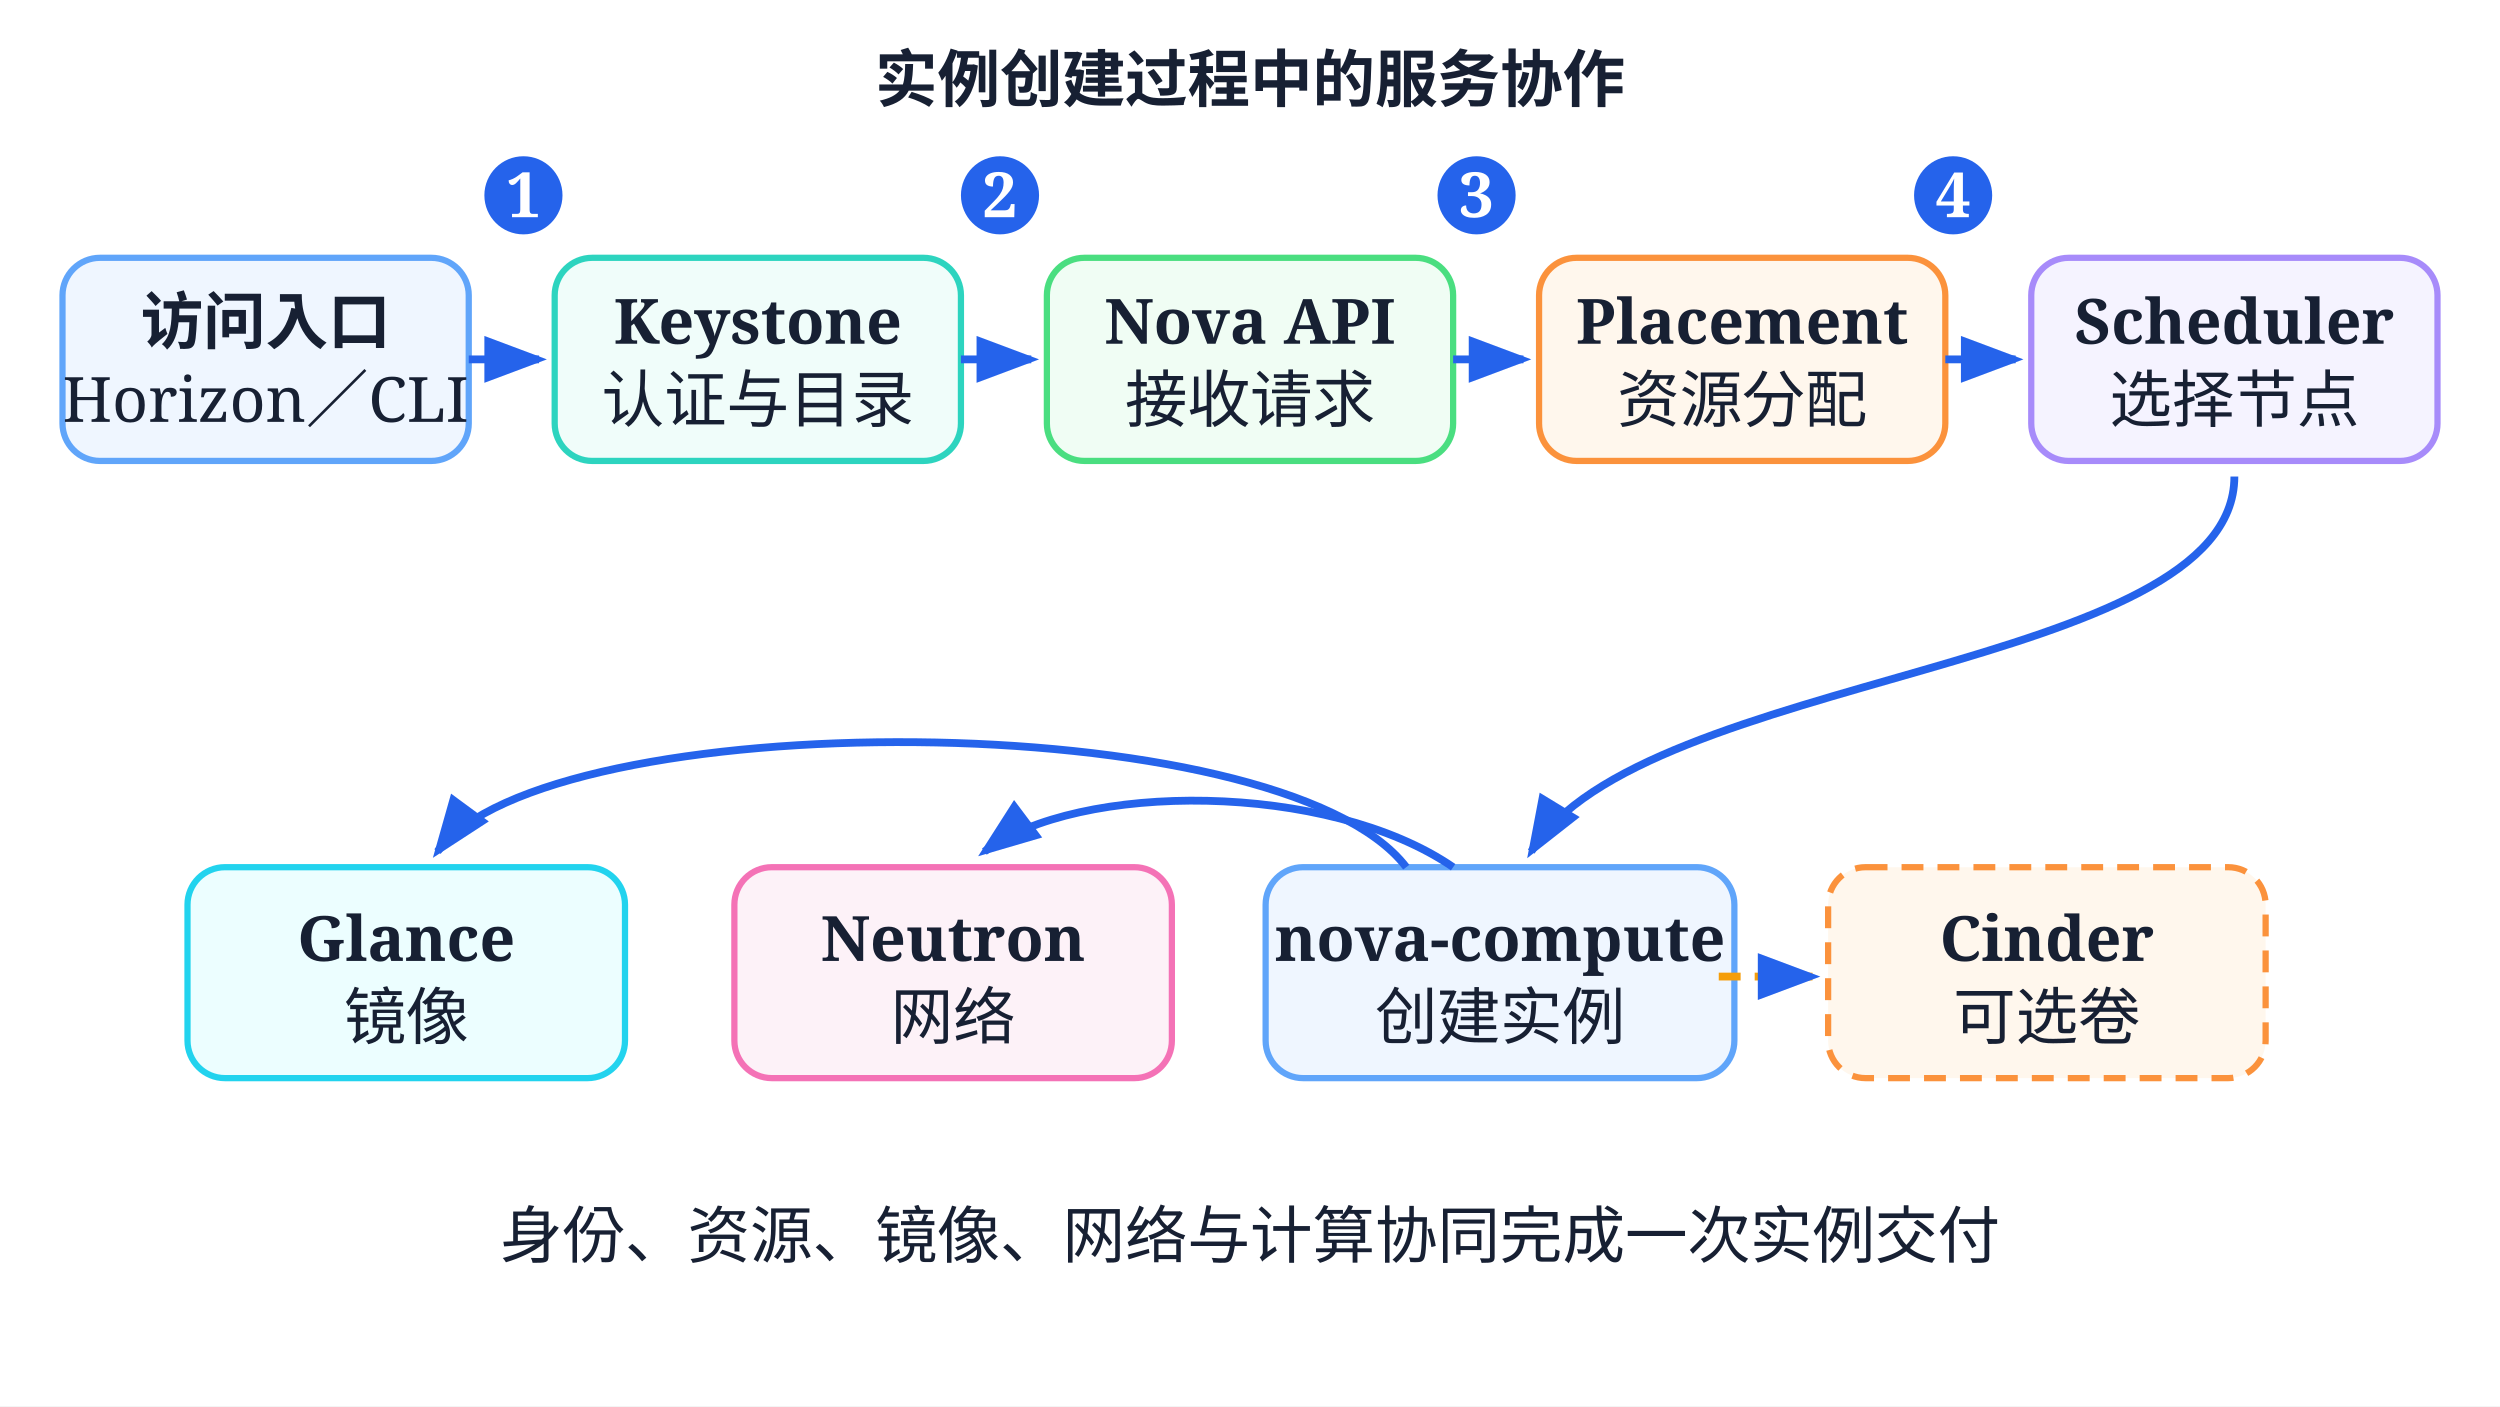
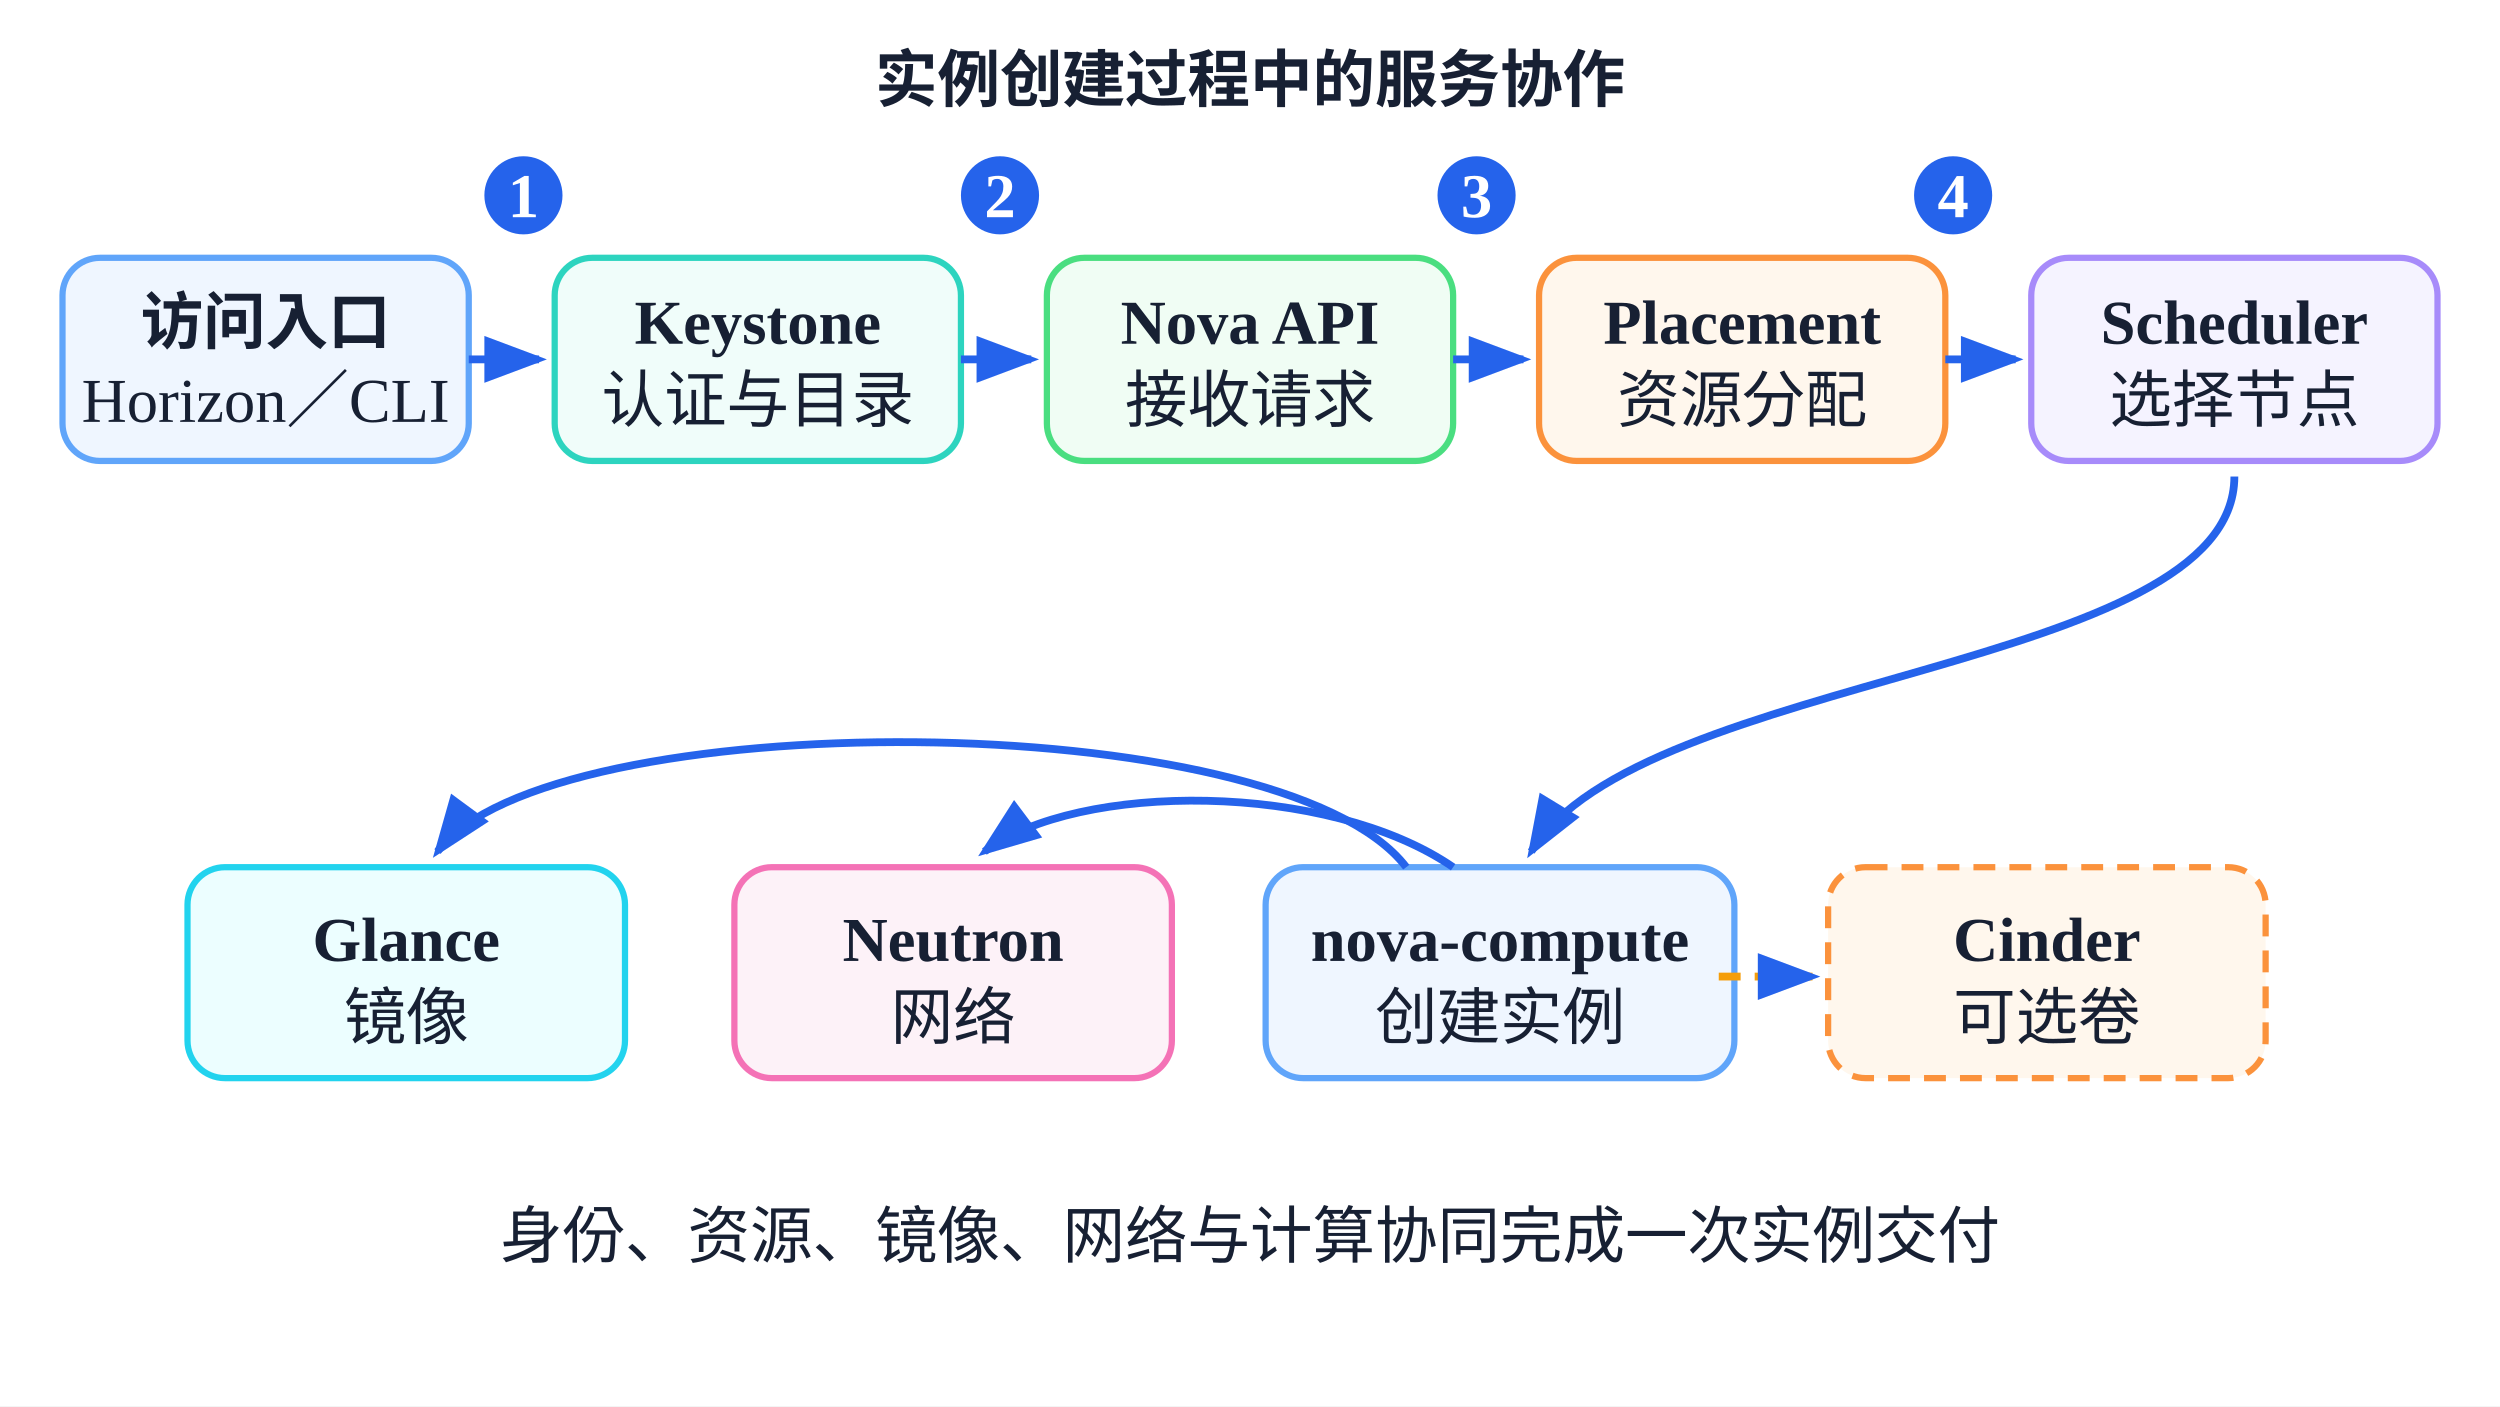
<svg xmlns="http://www.w3.org/2000/svg" viewBox="0 0 1600 900" width="1600" height="900">
-   <style>text{font-family:SimSun,'宋体',serif;font-size:40px;fill:#172033}.title{font-weight:700}.step{fill:#ffffff;font-weight:700}</style>
+   <style>text{font-family:'Times New Roman',SimSun,'宋体',serif;font-size:40px;fill:#172033}.title{font-weight:700}.step{fill:#ffffff;font-weight:700}</style>
  <defs>
    <marker id="a" markerWidth="8" markerHeight="6" refX="7" refY="3" orient="auto">
      <polygon points="0 0,8 3,0 6" fill="#2563eb" />
    </marker>
  </defs>
  <rect width="1600" height="900" fill="#ffffff" />
  <text x="800" y="65" text-anchor="middle" font-size="52" class="title">实例创建过程中的服务协作</text>
  <g text-anchor="middle">
    <g>
      <rect x="40" y="165" width="260" height="130" rx="24" fill="#eff6ff" stroke="#60a5fa" stroke-width="4" />
      <text x="170" y="220" font-size="42" class="title">访问入口</text>
      <text x="170" y="270" font-size="37">Horizon／CLI</text>
    </g>
    <g>
      <rect x="355" y="165" width="260" height="130" rx="24" fill="#f0fdfa" stroke="#2dd4bf" stroke-width="4" />
      <text x="485" y="220" font-size="42" class="title">Keystone</text>
      <text x="485" y="270" font-size="38">认证与目录</text>
    </g>
    <g>
      <rect x="670" y="165" width="260" height="130" rx="24" fill="#f0fdf4" stroke="#4ade80" stroke-width="4" />
      <text x="800" y="220" font-size="42" class="title">Nova API</text>
      <text x="800" y="270" font-size="38">接收请求</text>
    </g>
    <g>
      <rect x="985" y="165" width="260" height="130" rx="24" fill="#fff7ed" stroke="#fb923c" stroke-width="4" />
      <text x="1115" y="220" font-size="40" class="title">Placement</text>
      <text x="1115" y="270" font-size="38">资源分配</text>
    </g>
    <g>
      <rect x="1300" y="165" width="260" height="130" rx="24" fill="#f5f3ff" stroke="#a78bfa" stroke-width="4" />
      <text x="1430" y="220" font-size="40" class="title">Scheduler</text>
      <text x="1430" y="270" font-size="38">选择节点</text>
    </g>
    <g>
      <rect x="120" y="555" width="280" height="135" rx="24" fill="#ecfeff" stroke="#22d3ee" stroke-width="4" />
      <text x="260" y="615" font-size="42" class="title">Glance</text>
      <text x="260" y="665" font-size="38">镜像</text>
    </g>
    <g>
      <rect x="470" y="555" width="280" height="135" rx="24" fill="#fdf2f8" stroke="#f472b6" stroke-width="4" />
      <text x="610" y="615" font-size="42" class="title">Neutron</text>
      <text x="610" y="665" font-size="38">网络</text>
    </g>
    <g>
      <rect x="810" y="555" width="300" height="135" rx="24" fill="#eff6ff" stroke="#60a5fa" stroke-width="4" />
      <text x="960" y="615" font-size="37" class="title">nova-compute</text>
      <text x="960" y="665" font-size="38">创建实例</text>
    </g>
    <g>
      <rect x="1170" y="555" width="280" height="135" rx="24" fill="#fff7ed" stroke="#fb923c" stroke-width="4" stroke-dasharray="14 9" />
      <text x="1310" y="615" font-size="42" class="title">Cinder</text>
      <text x="1310" y="665" font-size="38">可选卷</text>
    </g>
  </g>
  <g fill="none" stroke="#2563eb" stroke-width="5" marker-end="url(#a)">
    <path d="M300 230 H345" />
    <path d="M615 230 H660" />
    <path d="M930 230 H975" />
    <path d="M1245 230 H1290" />
    <path d="M1430 305 C1430 430 1050 430 980 545" />
    <path d="M900 555 C820 450 350 450 280 545" />
    <path d="M930 555 C850 500 690 500 630 545" />
  </g>
  <path d="M1100 625 H1160" fill="none" stroke="#f59e0b" stroke-width="5" stroke-dasharray="14 9" marker-end="url(#a)" />
  <g font-size="40">
    <circle cx="335" cy="125" r="25" fill="#2563eb" />
    <text x="335" y="139" text-anchor="middle" class="step">1</text>
    <circle cx="640" cy="125" r="25" fill="#2563eb" />
    <text x="640" y="139" text-anchor="middle" class="step">2</text>
    <circle cx="945" cy="125" r="25" fill="#2563eb" />
    <text x="945" y="139" text-anchor="middle" class="step">3</text>
    <circle cx="1250" cy="125" r="25" fill="#2563eb" />
    <text x="1250" y="139" text-anchor="middle" class="step">4</text>
  </g>
  <text x="800" y="805" text-anchor="middle" font-size="42">身份、资源、镜像、网络与计算协同完成一次实例交付</text>
</svg>
